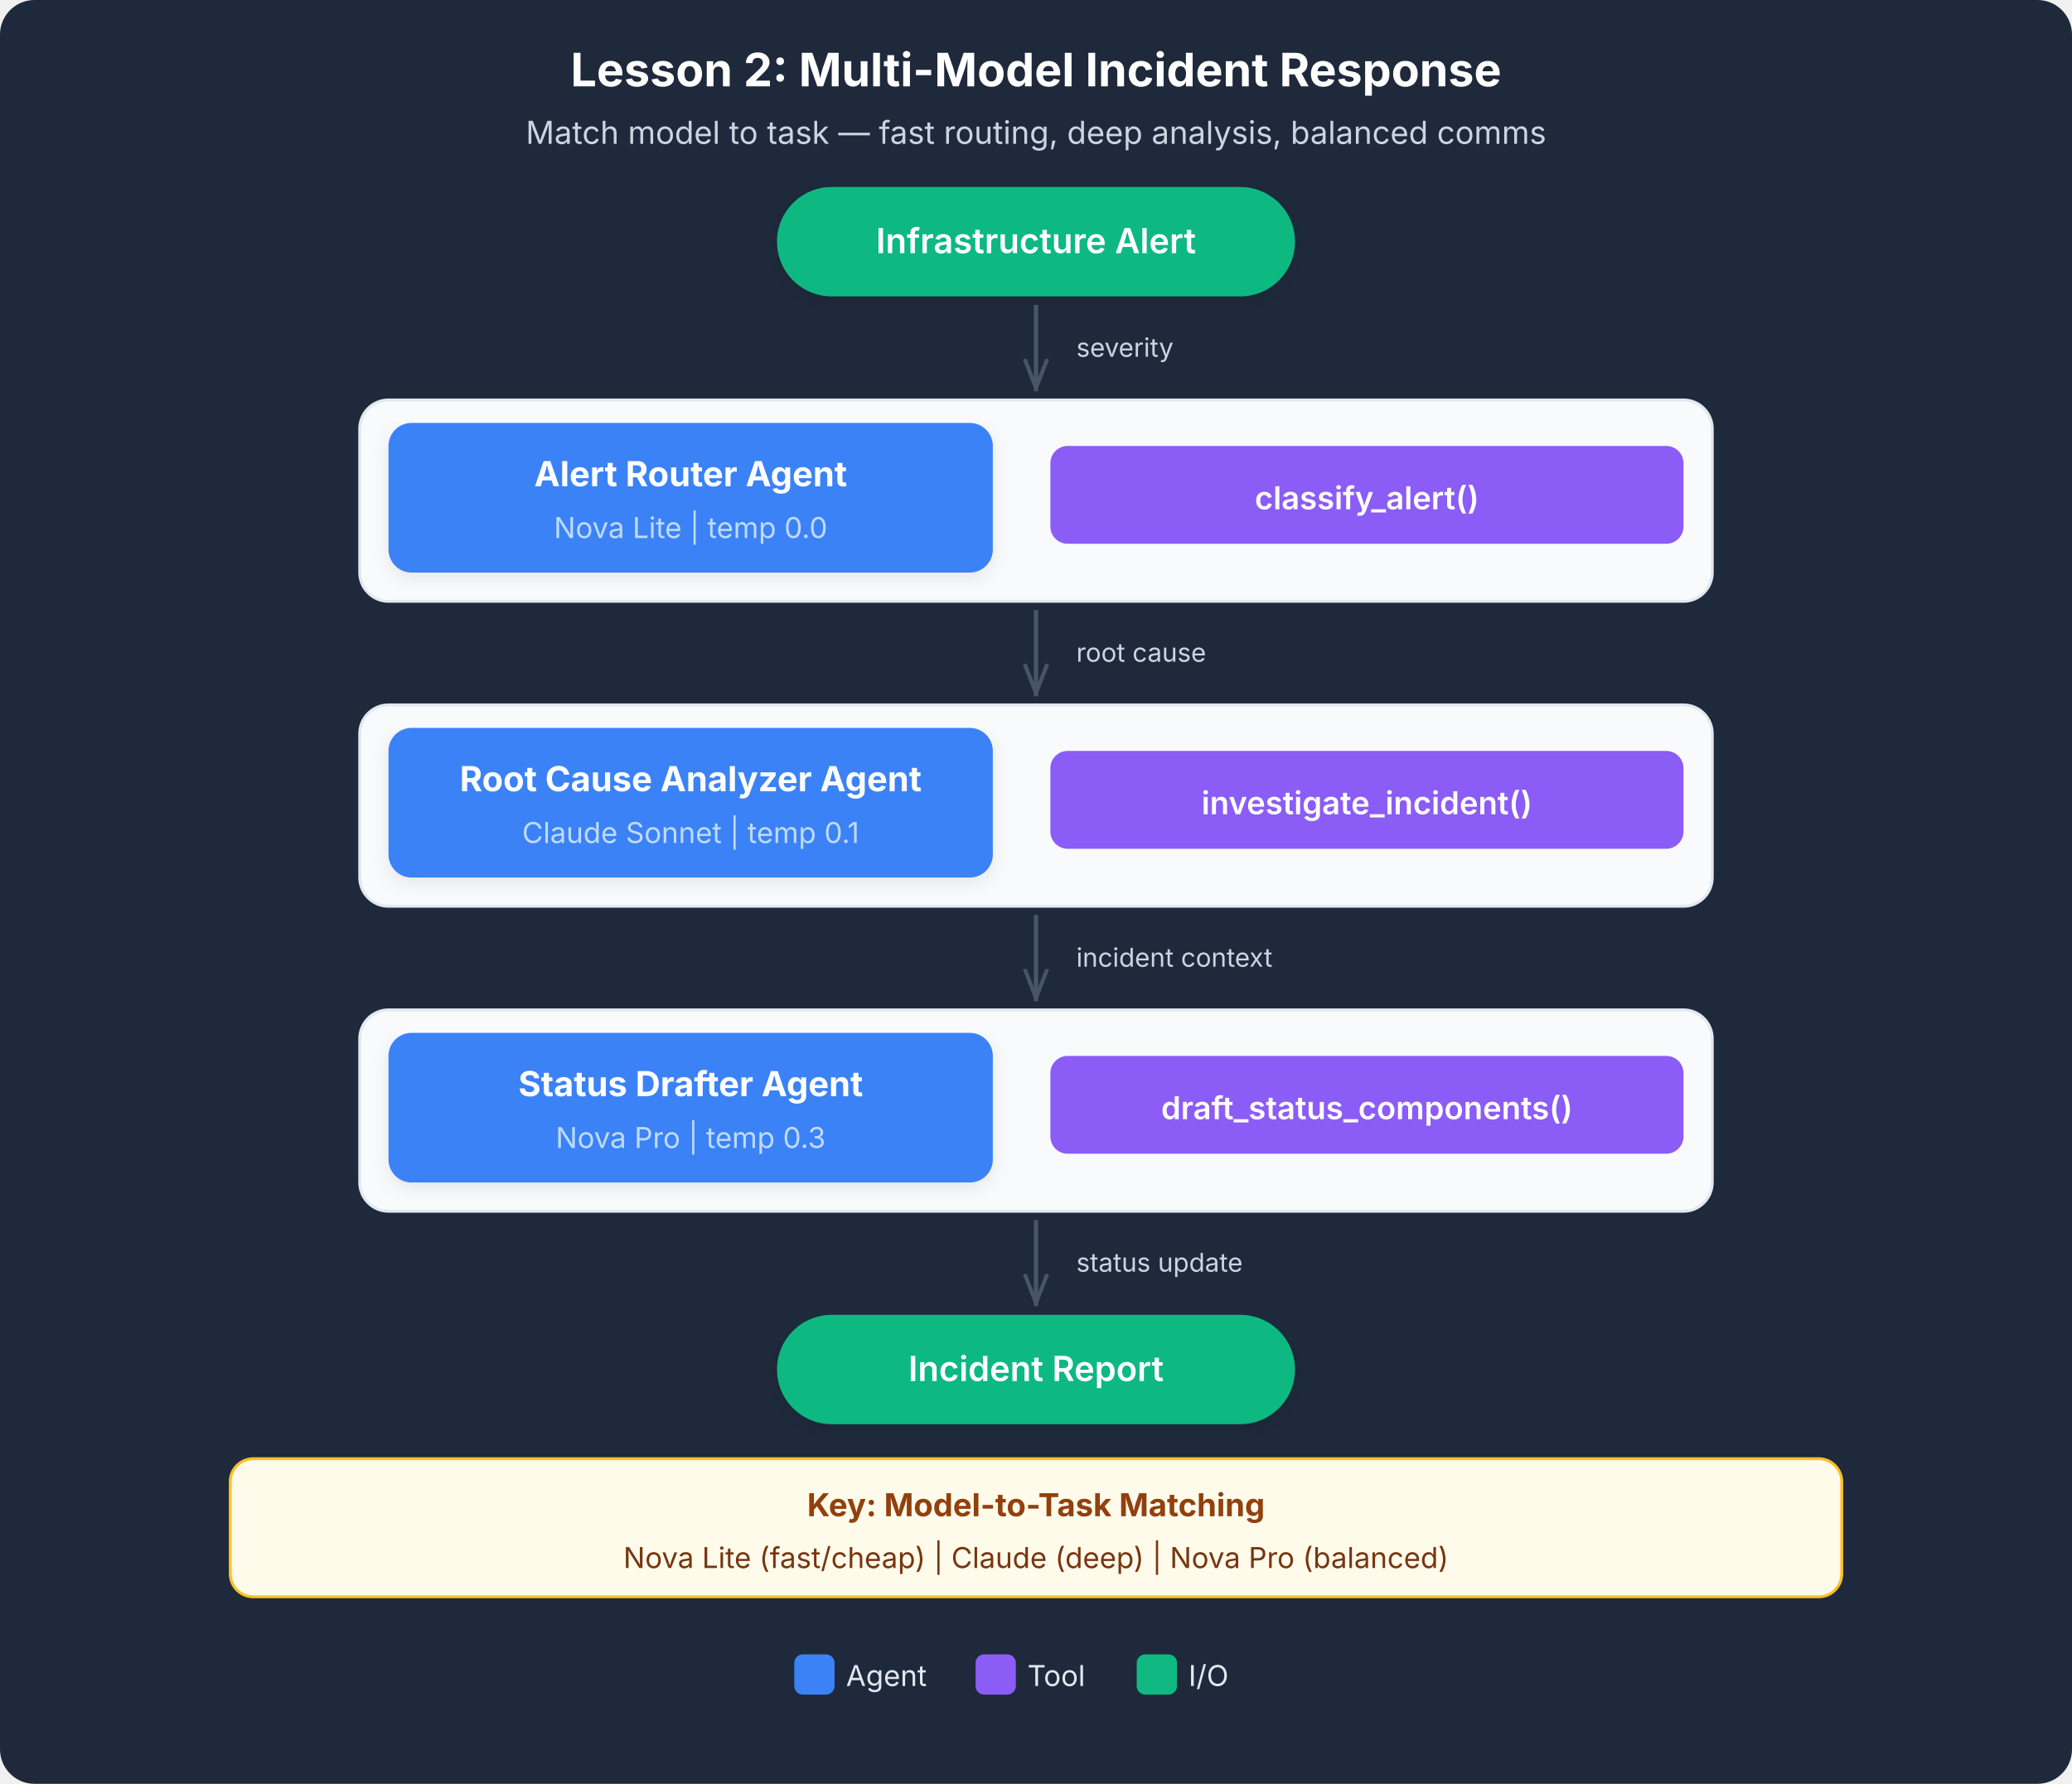
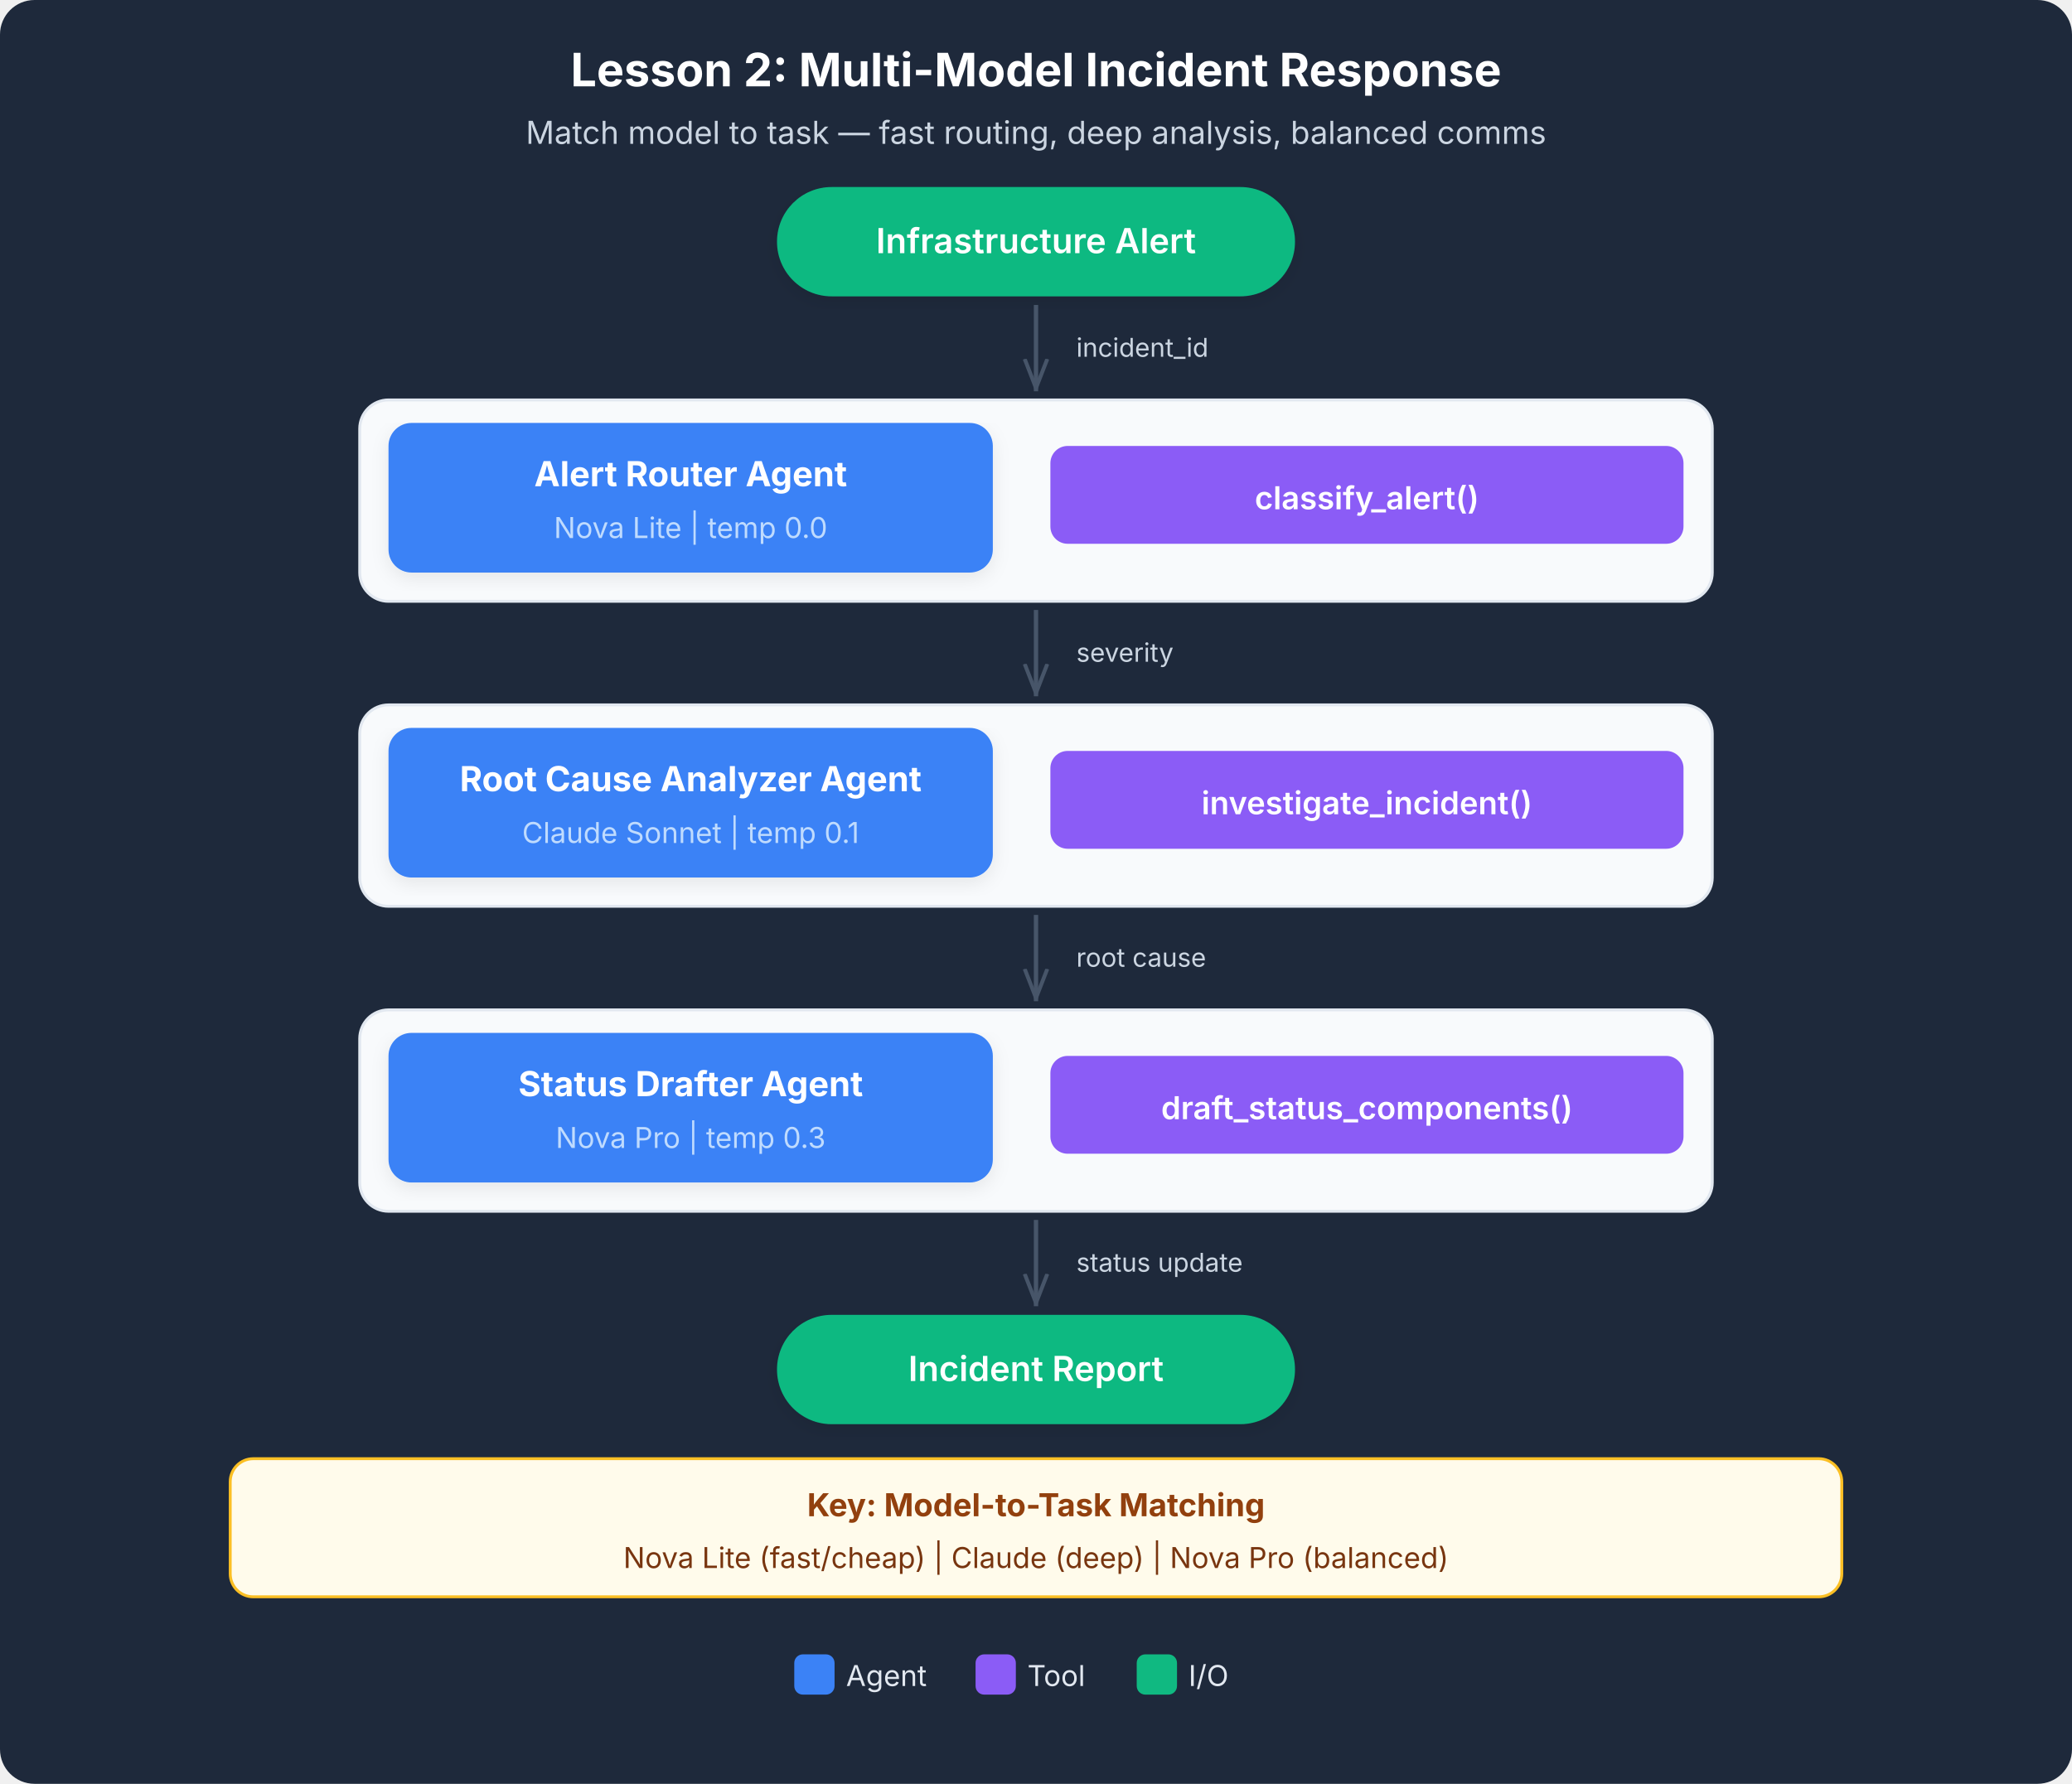
<svg xmlns="http://www.w3.org/2000/svg" viewBox="0 0 720 620" font-family="system-ui, -apple-system, &quot;Segoe UI&quot;, sans-serif">
  <defs>
    <filter id="sh" x="-4%" y="-4%" width="108%" height="116%">
      <feDropShadow dx="0" dy="2" stdDeviation="3" flood-opacity="0.08" />
    </filter>
    <marker id="a" viewBox="0 0 10 8" refX="10" refY="4" markerWidth="8" markerHeight="6" orient="auto">
      <path d="M0,0.5 L9,4 L0,7.5" fill="none" stroke="#475569" stroke-width="1.2" stroke-linejoin="round" />
    </marker>
    <marker id="ah" viewBox="0 0 10 8" refX="10" refY="4" markerWidth="8" markerHeight="6" orient="auto">
      <path d="M0,0.5 L9,4 L0,7.5" fill="none" stroke="#475569" stroke-width="1.2" stroke-linejoin="round" />
    </marker>
  </defs>
  <rect width="720" height="620" rx="12" fill="#1e293b" />
  <text x="360" y="30" text-anchor="middle" font-size="16" font-weight="700" fill="#ffffff">Lesson 2: Multi-Model Incident Response</text>
  <text x="360" y="50" text-anchor="middle" font-size="11" fill="#cbd5e1">Match model to task — fast routing, deep analysis, balanced comms</text>
  <rect x="270" y="65" width="180" height="38" rx="19" fill="#10b981" filter="url(#sh)" />
  <text x="360" y="88" text-anchor="middle" font-size="12" font-weight="600" fill="white">Infrastructure Alert</text>
  <rect x="125" y="139" width="470" height="70" rx="10" fill="#f8fafc" stroke="#e2e8f0" stroke-width="1" />
  <rect x="135" y="147" width="210" height="52" rx="8" fill="#3b82f6" filter="url(#sh)" />
  <text x="240" y="169" text-anchor="middle" font-size="12" font-weight="700" fill="white">Alert Router Agent</text>
  <text x="240" y="187" text-anchor="middle" font-size="10" fill="#bfdbfe">Nova Lite | temp 0.0</text>
  <rect x="365" y="155" width="220" height="34" rx="6" fill="#8b5cf6" />
  <text x="475" y="177" text-anchor="middle" font-size="11" font-weight="600" fill="white">classify_alert()</text>
  <rect x="125" y="245" width="470" height="70" rx="10" fill="#f8fafc" stroke="#e2e8f0" stroke-width="1" />
  <rect x="135" y="253" width="210" height="52" rx="8" fill="#3b82f6" filter="url(#sh)" />
  <text x="240" y="275" text-anchor="middle" font-size="12" font-weight="700" fill="white">Root Cause Analyzer Agent</text>
  <text x="240" y="293" text-anchor="middle" font-size="10" fill="#bfdbfe">Claude Sonnet | temp 0.1</text>
  <rect x="365" y="261" width="220" height="34" rx="6" fill="#8b5cf6" />
  <text x="475" y="283" text-anchor="middle" font-size="11" font-weight="600" fill="white">investigate_incident()</text>
  <rect x="125" y="351" width="470" height="70" rx="10" fill="#f8fafc" stroke="#e2e8f0" stroke-width="1" />
  <rect x="135" y="359" width="210" height="52" rx="8" fill="#3b82f6" filter="url(#sh)" />
  <text x="240" y="381" text-anchor="middle" font-size="12" font-weight="700" fill="white">Status Drafter Agent</text>
  <text x="240" y="399" text-anchor="middle" font-size="10" fill="#bfdbfe">Nova Pro | temp 0.3</text>
  <rect x="365" y="367" width="220" height="34" rx="6" fill="#8b5cf6" />
  <text x="475" y="389" text-anchor="middle" font-size="11" font-weight="600" fill="white">draft_status_components()</text>
  <rect x="270" y="457" width="180" height="38" rx="19" fill="#10b981" filter="url(#sh)" />
  <text x="360" y="480" text-anchor="middle" font-size="12" font-weight="600" fill="white">Incident Report</text>
  <rect x="80" y="507" width="560" height="48" rx="8" fill="#fffbeb" stroke="#fbbf24" stroke-width="1" />
  <text x="360" y="527" text-anchor="middle" font-size="11" font-weight="700" fill="#92400e">Key: Model-to-Task Matching</text>
  <text x="360" y="545" text-anchor="middle" font-size="10" fill="#78350f">Nova Lite (fast/cheap) | Claude (deep) | Nova Pro (balanced)</text>
  <rect x="276" y="575" width="14" height="14" rx="3" fill="#3b82f6" />
  <text x="294" y="586" font-size="10" fill="#e2e8f0">Agent</text>
  <rect x="339" y="575" width="14" height="14" rx="3" fill="#8b5cf6" />
  <text x="357" y="586" font-size="10" fill="#e2e8f0">Tool</text>
  <rect x="395" y="575" width="14" height="14" rx="3" fill="#10b981" />
  <text x="413" y="586" font-size="10" fill="#e2e8f0">I/O</text>
  <g id="arrows">
    <line x1="360" y1="106" x2="360" y2="136" stroke="#475569" stroke-width="1.5" marker-end="url(#a)" />
-     <text x="374" y="124" font-size="9" fill="#cbd5e1">severity</text>
+     <text x="374" y="124" font-size="9" fill="#cbd5e1">incident_id</text>
    <line x1="360" y1="212" x2="360" y2="242" stroke="#475569" stroke-width="1.5" marker-end="url(#a)" />
-     <text x="374" y="230" font-size="9" fill="#cbd5e1">root cause</text>
+     <text x="374" y="230" font-size="9" fill="#cbd5e1">severity</text>
    <line x1="360" y1="318" x2="360" y2="348" stroke="#475569" stroke-width="1.5" marker-end="url(#a)" />
-     <text x="374" y="336" font-size="9" fill="#cbd5e1">incident context</text>
+     <text x="374" y="336" font-size="9" fill="#cbd5e1">root cause</text>
    <line x1="360" y1="424" x2="360" y2="454" stroke="#475569" stroke-width="1.5" marker-end="url(#a)" />
    <text x="374" y="442" font-size="9" fill="#cbd5e1">status update</text>
  </g>
</svg>
